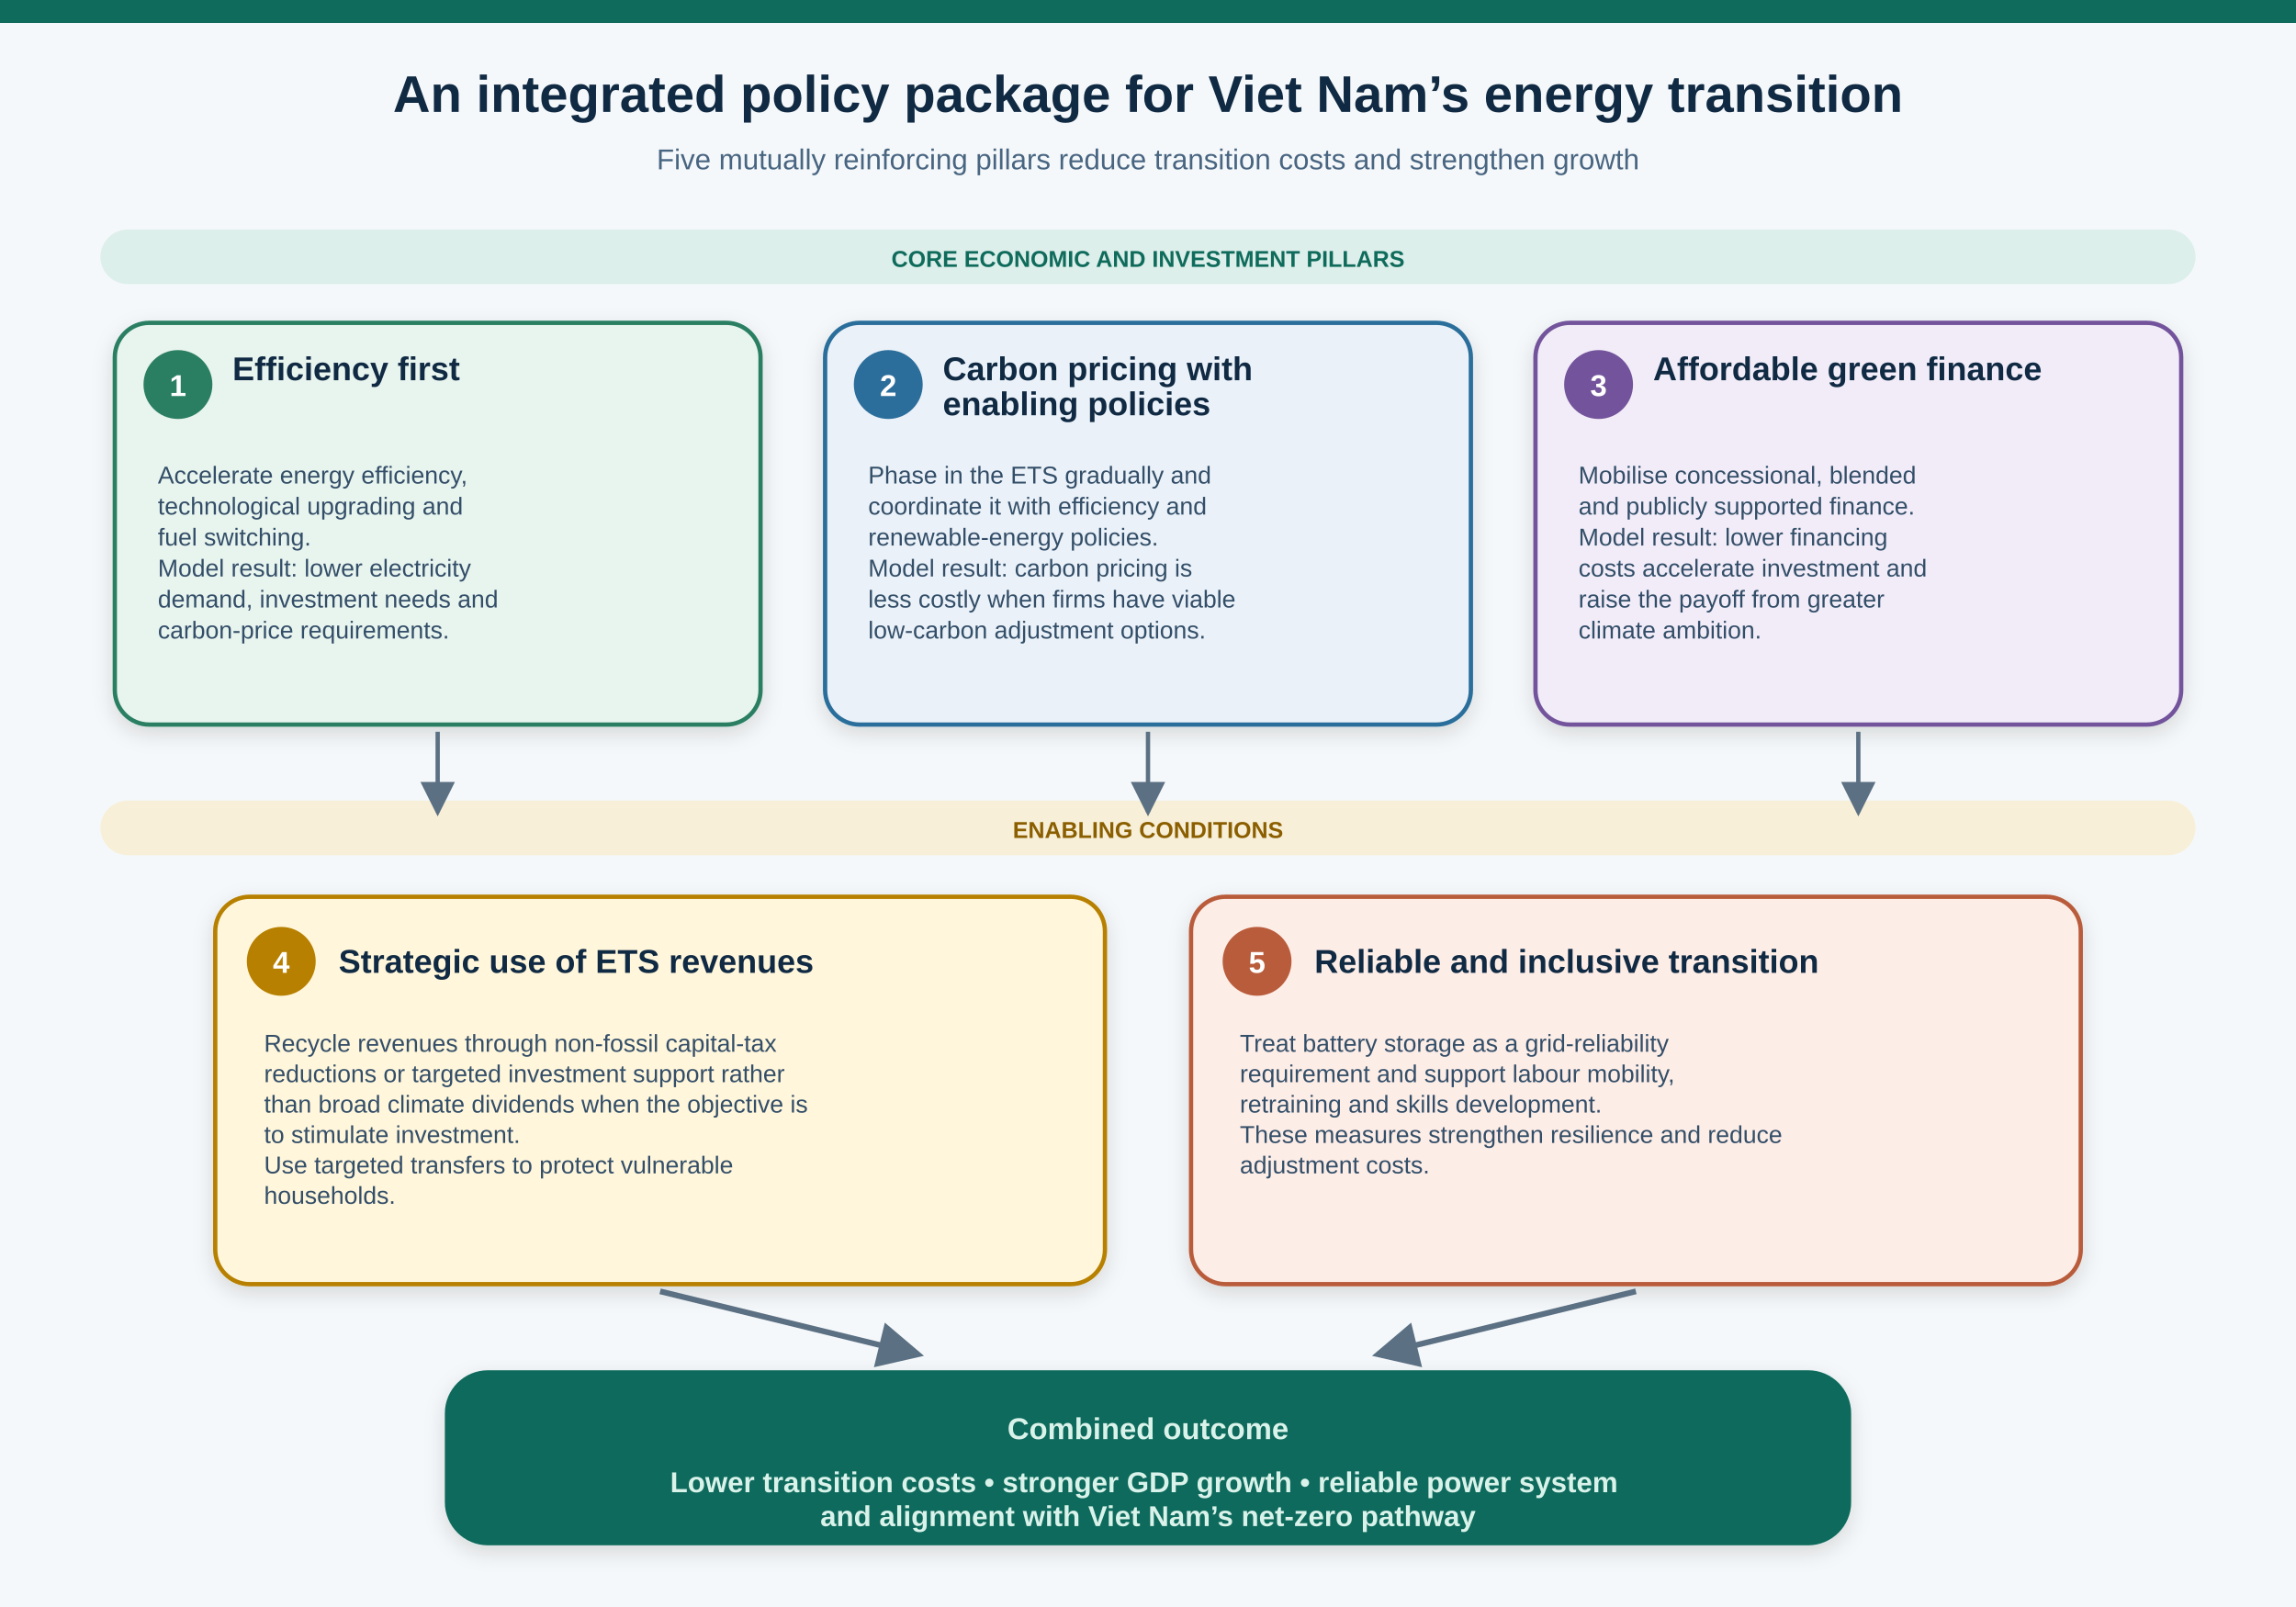
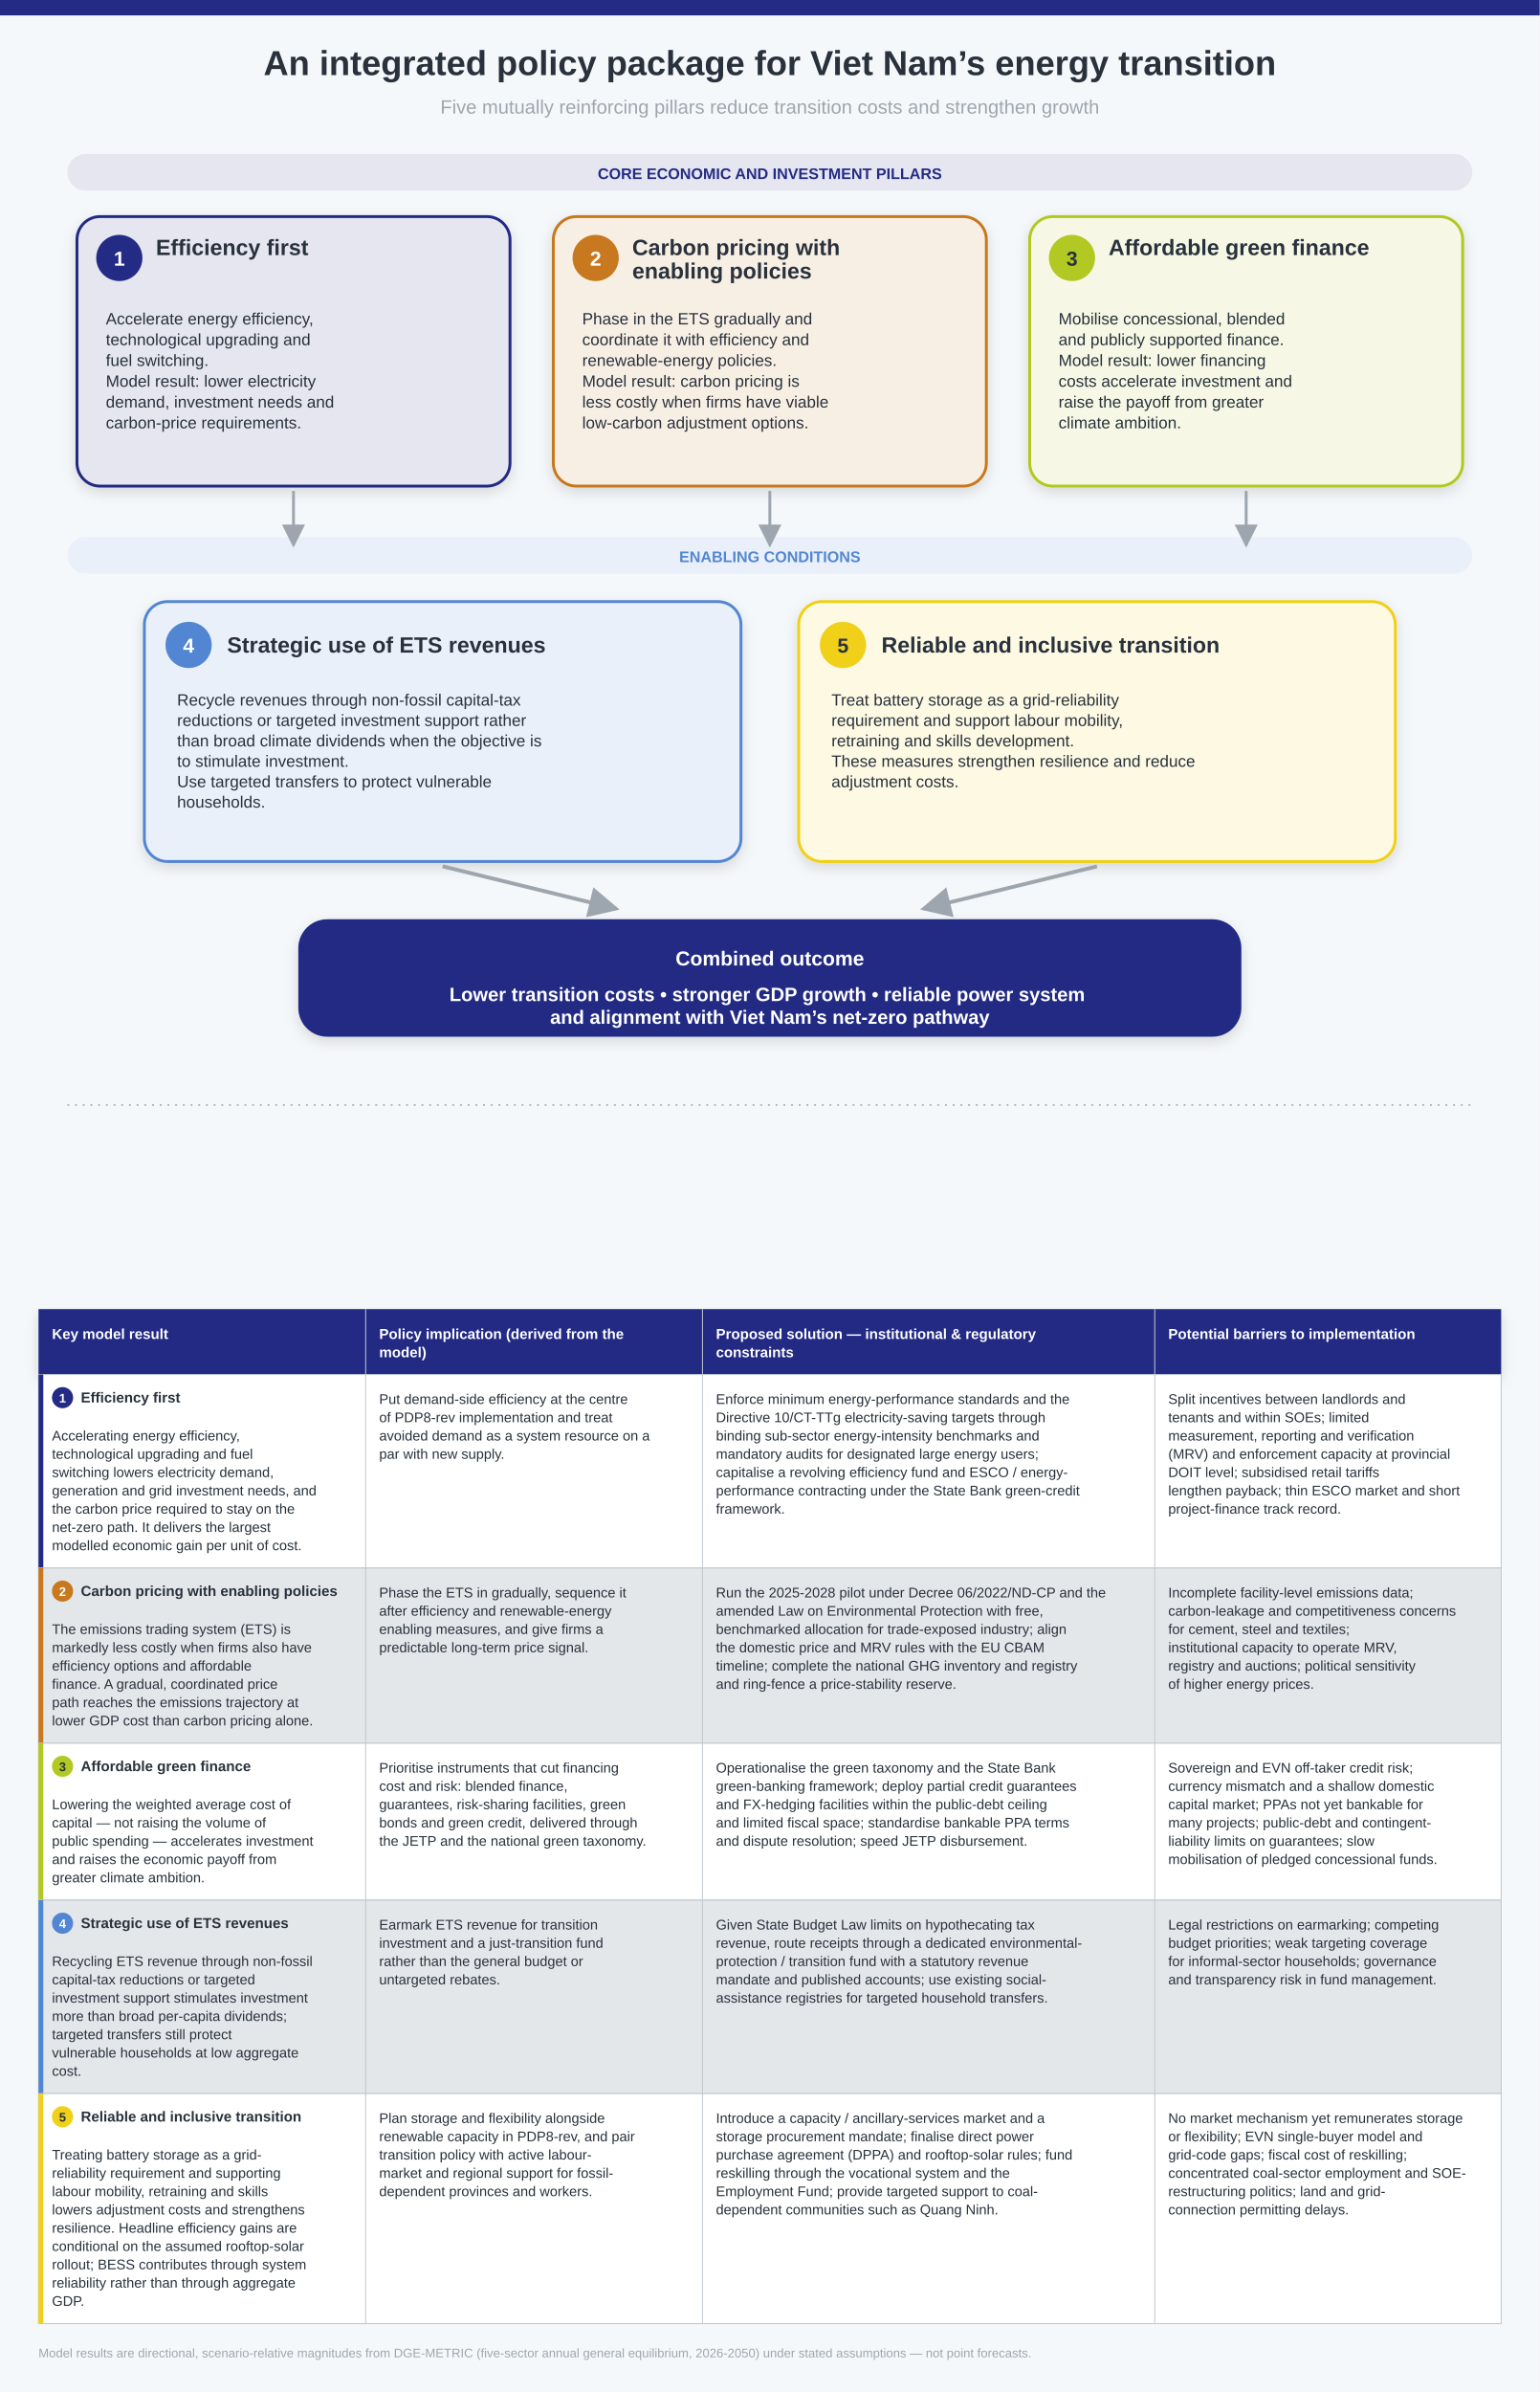
- <svg xmlns="http://www.w3.org/2000/svg" width="1600" height="1120" viewBox="0 0 1600 1120">
+ <svg xmlns="http://www.w3.org/2000/svg" width="1600" height="2485" viewBox="0 0 1600 2485">
  <defs>
    <filter id="shadow" x="-10%" y="-10%" width="120%" height="130%">
      <feDropShadow dx="0" dy="5" stdDeviation="7" flood-color="#000000" flood-opacity="0.13" />
    </filter>
    <marker id="arrow" markerWidth="8" markerHeight="8" refX="7" refY="4" orient="auto" markerUnits="strokeWidth">
-       <path d="M0,0 L8,4 L0,8 z" fill="#5B7083" />
+       <path d="M0,0 L8,4 L0,8 z" fill="#9DA6AE" />
    </marker>
  </defs>
-   <rect x="0" y="0" width="1600" height="1120" fill="#F5F8FA" />
-   <rect x="0" y="0" width="1600" height="16" fill="#0F6B5B" />
-   <text x="800" y="78" text-anchor="middle" font-family="Arial, Helvetica, sans-serif" font-size="36" font-weight="700" fill="#102A43">
+   <rect x="0" y="0" width="1600" height="2485" fill="#F5F8FA" />
+   <rect x="0" y="0" width="1600" height="16" fill="#242B84" />
+   <text x="800" y="78" text-anchor="middle" font-family="Arial, Helvetica, sans-serif" font-size="36" font-weight="700" fill="#28313C">
    <tspan x="800" dy="0">An integrated policy package for Viet Nam’s energy transition</tspan>
  </text>
-   <text x="800" y="118" text-anchor="middle" font-family="Arial, Helvetica, sans-serif" font-size="20" font-weight="400" fill="#486581">
+   <text x="800" y="118" text-anchor="middle" font-family="Arial, Helvetica, sans-serif" font-size="20" font-weight="400" fill="#9DA6AE">
    <tspan x="800" dy="0">Five mutually reinforcing pillars reduce transition costs and strengthen growth</tspan>
  </text>
-   <rect x="70" y="160" width="1460" height="38" rx="19" fill="#DCEFEA" />
-   <text x="800" y="186" text-anchor="middle" font-family="Arial, Helvetica, sans-serif" font-size="16" font-weight="700" fill="#0F6B5B">
+   <rect x="70" y="160" width="1460" height="38" rx="19" fill="#E5E6F0" />
+   <text x="800" y="186" text-anchor="middle" font-family="Arial, Helvetica, sans-serif" font-size="16" font-weight="700" fill="#242B84">
    <tspan x="800" dy="0">CORE ECONOMIC AND INVESTMENT PILLARS</tspan>
  </text>
-   <rect x="80" y="225" width="450" height="280" rx="24" fill="#E8F4EE" stroke="#2A7F62" stroke-width="3" filter="url(#shadow)" />
-   <circle cx="124" cy="268" r="24" fill="#2A7F62" />
+   <rect x="80" y="225" width="450" height="280" rx="24" fill="#E5E6F0" stroke="#242B84" stroke-width="3" filter="url(#shadow)" />
+   <circle cx="124" cy="268" r="24" fill="#242B84" />
  <text x="124" y="276" text-anchor="middle" font-family="Arial, Helvetica, sans-serif" font-size="21" font-weight="700" fill="#FFFFFF">
    <tspan x="124" dy="0">1</tspan>
  </text>
-   <text x="162" y="265" text-anchor="start" font-family="Arial, Helvetica, sans-serif" font-size="23" font-weight="700" fill="#102A43">
+   <text x="162" y="265" text-anchor="start" font-family="Arial, Helvetica, sans-serif" font-size="23" font-weight="700" fill="#28313C">
    <tspan x="162" dy="0">Efficiency first</tspan>
  </text>
-   <text x="110" y="337" text-anchor="start" font-family="Arial, Helvetica, sans-serif" font-size="17" font-weight="400" fill="#334E68">
-     <tspan x="110" dy="0">Accelerate energy efficiency,</tspan>
-     <tspan x="110" dy="21.6">technological upgrading and</tspan>
+   <text x="110" y="337" text-anchor="start" font-family="Arial, Helvetica, sans-serif" font-size="17" font-weight="400" fill="#28313C">
+     <tspan x="110" dy="0" textLength="390.0" lengthAdjust="spacing">Accelerate energy efficiency,</tspan>
+     <tspan x="110" dy="21.6" textLength="390.0" lengthAdjust="spacing">technological upgrading and</tspan>
    <tspan x="110" dy="21.6">fuel switching.</tspan>
    <tspan x="110" dy="21.6" />
-     <tspan x="110" dy="21.6">Model result: lower electricity</tspan>
-     <tspan x="110" dy="21.6">demand, investment needs and</tspan>
+     <tspan x="110" dy="21.6" textLength="390.0" lengthAdjust="spacing">Model result: lower electricity</tspan>
+     <tspan x="110" dy="21.6" textLength="390.0" lengthAdjust="spacing">demand, investment needs and</tspan>
    <tspan x="110" dy="21.6">carbon-price requirements.</tspan>
  </text>
-   <rect x="575" y="225" width="450" height="280" rx="24" fill="#EAF1F8" stroke="#2C6E9B" stroke-width="3" filter="url(#shadow)" />
-   <circle cx="619" cy="268" r="24" fill="#2C6E9B" />
+   <rect x="575" y="225" width="450" height="280" rx="24" fill="#F8EFE4" stroke="#C8781E" stroke-width="3" filter="url(#shadow)" />
+   <circle cx="619" cy="268" r="24" fill="#C8781E" />
  <text x="619" y="276" text-anchor="middle" font-family="Arial, Helvetica, sans-serif" font-size="21" font-weight="700" fill="#FFFFFF">
    <tspan x="619" dy="0">2</tspan>
  </text>
-   <text x="657" y="265" text-anchor="start" font-family="Arial, Helvetica, sans-serif" font-size="23" font-weight="700" fill="#102A43">
+   <text x="657" y="265" text-anchor="start" font-family="Arial, Helvetica, sans-serif" font-size="23" font-weight="700" fill="#28313C">
    <tspan x="657" dy="0">Carbon pricing with</tspan>
    <tspan x="657" dy="24.4">enabling policies</tspan>
  </text>
-   <text x="605" y="337" text-anchor="start" font-family="Arial, Helvetica, sans-serif" font-size="17" font-weight="400" fill="#334E68">
-     <tspan x="605" dy="0">Phase in the ETS gradually and</tspan>
-     <tspan x="605" dy="21.6">coordinate it with efficiency and</tspan>
+   <text x="605" y="337" text-anchor="start" font-family="Arial, Helvetica, sans-serif" font-size="17" font-weight="400" fill="#28313C">
+     <tspan x="605" dy="0" textLength="390.0" lengthAdjust="spacing">Phase in the ETS gradually and</tspan>
+     <tspan x="605" dy="21.6" textLength="390.0" lengthAdjust="spacing">coordinate it with efficiency and</tspan>
    <tspan x="605" dy="21.6">renewable-energy policies.</tspan>
    <tspan x="605" dy="21.6" />
-     <tspan x="605" dy="21.6">Model result: carbon pricing is</tspan>
-     <tspan x="605" dy="21.6">less costly when firms have viable</tspan>
+     <tspan x="605" dy="21.6" textLength="390.0" lengthAdjust="spacing">Model result: carbon pricing is</tspan>
+     <tspan x="605" dy="21.6" textLength="390.0" lengthAdjust="spacing">less costly when firms have viable</tspan>
    <tspan x="605" dy="21.6">low-carbon adjustment options.</tspan>
  </text>
-   <rect x="1070" y="225" width="450" height="280" rx="24" fill="#F1ECF8" stroke="#73539B" stroke-width="3" filter="url(#shadow)" />
-   <circle cx="1114" cy="268" r="24" fill="#73539B" />
-   <text x="1114" y="276" text-anchor="middle" font-family="Arial, Helvetica, sans-serif" font-size="21" font-weight="700" fill="#FFFFFF">
+   <rect x="1070" y="225" width="450" height="280" rx="24" fill="#F6F8E5" stroke="#B2C823" stroke-width="3" filter="url(#shadow)" />
+   <circle cx="1114" cy="268" r="24" fill="#B2C823" />
+   <text x="1114" y="276" text-anchor="middle" font-family="Arial, Helvetica, sans-serif" font-size="21" font-weight="700" fill="#28313C">
    <tspan x="1114" dy="0">3</tspan>
  </text>
-   <text x="1152" y="265" text-anchor="start" font-family="Arial, Helvetica, sans-serif" font-size="23" font-weight="700" fill="#102A43">
+   <text x="1152" y="265" text-anchor="start" font-family="Arial, Helvetica, sans-serif" font-size="23" font-weight="700" fill="#28313C">
    <tspan x="1152" dy="0">Affordable green finance</tspan>
  </text>
-   <text x="1100" y="337" text-anchor="start" font-family="Arial, Helvetica, sans-serif" font-size="17" font-weight="400" fill="#334E68">
-     <tspan x="1100" dy="0">Mobilise concessional, blended</tspan>
+   <text x="1100" y="337" text-anchor="start" font-family="Arial, Helvetica, sans-serif" font-size="17" font-weight="400" fill="#28313C">
+     <tspan x="1100" dy="0" textLength="390.0" lengthAdjust="spacing">Mobilise concessional, blended</tspan>
    <tspan x="1100" dy="21.6">and publicly supported finance.</tspan>
    <tspan x="1100" dy="21.6" />
-     <tspan x="1100" dy="21.6">Model result: lower financing</tspan>
-     <tspan x="1100" dy="21.6">costs accelerate investment and</tspan>
-     <tspan x="1100" dy="21.6">raise the payoff from greater</tspan>
+     <tspan x="1100" dy="21.6" textLength="390.0" lengthAdjust="spacing">Model result: lower financing</tspan>
+     <tspan x="1100" dy="21.6" textLength="390.0" lengthAdjust="spacing">costs accelerate investment and</tspan>
+     <tspan x="1100" dy="21.6" textLength="390.0" lengthAdjust="spacing">raise the payoff from greater</tspan>
    <tspan x="1100" dy="21.6">climate ambition.</tspan>
  </text>
-   <rect x="70" y="558" width="1460" height="38" rx="19" fill="#F7EFD7" />
-   <text x="800" y="584" text-anchor="middle" font-family="Arial, Helvetica, sans-serif" font-size="16" font-weight="700" fill="#8B5E00">
+   <rect x="70" y="558" width="1460" height="38" rx="19" fill="#EAF0FA" />
+   <text x="800" y="584" text-anchor="middle" font-family="Arial, Helvetica, sans-serif" font-size="16" font-weight="700" fill="#5286D2">
    <tspan x="800" dy="0">ENABLING CONDITIONS</tspan>
  </text>
-   <line x1="305" y1="510" x2="305" y2="566" stroke="#5B7083" stroke-width="3" marker-end="url(#arrow)" />
-   <line x1="800" y1="510" x2="800" y2="566" stroke="#5B7083" stroke-width="3" marker-end="url(#arrow)" />
-   <line x1="1295" y1="510" x2="1295" y2="566" stroke="#5B7083" stroke-width="3" marker-end="url(#arrow)" />
-   <rect x="150" y="625" width="620" height="270" rx="24" fill="#FFF6DB" stroke="#B78000" stroke-width="3" filter="url(#shadow)" />
-   <circle cx="196" cy="670" r="24" fill="#B78000" />
+   <line x1="305" y1="510" x2="305" y2="566" stroke="#9DA6AE" stroke-width="3" marker-end="url(#arrow)" />
+   <line x1="800" y1="510" x2="800" y2="566" stroke="#9DA6AE" stroke-width="3" marker-end="url(#arrow)" />
+   <line x1="1295" y1="510" x2="1295" y2="566" stroke="#9DA6AE" stroke-width="3" marker-end="url(#arrow)" />
+   <rect x="150" y="625" width="620" height="270" rx="24" fill="#EAF0FA" stroke="#5286D2" stroke-width="3" filter="url(#shadow)" />
+   <circle cx="196" cy="670" r="24" fill="#5286D2" />
  <text x="196" y="678" text-anchor="middle" font-family="Arial, Helvetica, sans-serif" font-size="21" font-weight="700" fill="#FFFFFF">
    <tspan x="196" dy="0">4</tspan>
  </text>
-   <text x="236" y="678" text-anchor="start" font-family="Arial, Helvetica, sans-serif" font-size="23" font-weight="700" fill="#102A43">
+   <text x="236" y="678" text-anchor="start" font-family="Arial, Helvetica, sans-serif" font-size="23" font-weight="700" fill="#28313C">
    <tspan x="236" dy="0">Strategic use of ETS revenues</tspan>
  </text>
-   <text x="184" y="733" text-anchor="start" font-family="Arial, Helvetica, sans-serif" font-size="17" font-weight="400" fill="#334E68">
-     <tspan x="184" dy="0">Recycle revenues through non-fossil capital-tax</tspan>
-     <tspan x="184" dy="21.2">reductions or targeted investment support rather</tspan>
-     <tspan x="184" dy="21.2">than broad climate dividends when the objective is</tspan>
+   <text x="184" y="733" text-anchor="start" font-family="Arial, Helvetica, sans-serif" font-size="17" font-weight="400" fill="#28313C">
+     <tspan x="184" dy="0" textLength="552.0" lengthAdjust="spacing">Recycle revenues through non-fossil capital-tax</tspan>
+     <tspan x="184" dy="21.2" textLength="552.0" lengthAdjust="spacing">reductions or targeted investment support rather</tspan>
+     <tspan x="184" dy="21.2" textLength="552.0" lengthAdjust="spacing">than broad climate dividends when the objective is</tspan>
    <tspan x="184" dy="21.2">to stimulate investment.</tspan>
    <tspan x="184" dy="21.2" />
-     <tspan x="184" dy="21.2">Use targeted transfers to protect vulnerable</tspan>
+     <tspan x="184" dy="21.2" textLength="552.0" lengthAdjust="spacing">Use targeted transfers to protect vulnerable</tspan>
    <tspan x="184" dy="21.2">households.</tspan>
  </text>
-   <rect x="830" y="625" width="620" height="270" rx="24" fill="#FDEDE7" stroke="#B95C3B" stroke-width="3" filter="url(#shadow)" />
-   <circle cx="876" cy="670" r="24" fill="#B95C3B" />
-   <text x="876" y="678" text-anchor="middle" font-family="Arial, Helvetica, sans-serif" font-size="21" font-weight="700" fill="#FFFFFF">
+   <rect x="830" y="625" width="620" height="270" rx="24" fill="#FDF9E3" stroke="#F0D019" stroke-width="3" filter="url(#shadow)" />
+   <circle cx="876" cy="670" r="24" fill="#F0D019" />
+   <text x="876" y="678" text-anchor="middle" font-family="Arial, Helvetica, sans-serif" font-size="21" font-weight="700" fill="#28313C">
    <tspan x="876" dy="0">5</tspan>
  </text>
-   <text x="916" y="678" text-anchor="start" font-family="Arial, Helvetica, sans-serif" font-size="23" font-weight="700" fill="#102A43">
+   <text x="916" y="678" text-anchor="start" font-family="Arial, Helvetica, sans-serif" font-size="23" font-weight="700" fill="#28313C">
    <tspan x="916" dy="0">Reliable and inclusive transition</tspan>
  </text>
-   <text x="864" y="733" text-anchor="start" font-family="Arial, Helvetica, sans-serif" font-size="17" font-weight="400" fill="#334E68">
-     <tspan x="864" dy="0">Treat battery storage as a grid-reliability</tspan>
-     <tspan x="864" dy="21.2">requirement and support labour mobility,</tspan>
+   <text x="864" y="733" text-anchor="start" font-family="Arial, Helvetica, sans-serif" font-size="17" font-weight="400" fill="#28313C">
+     <tspan x="864" dy="0" textLength="552.0" lengthAdjust="spacing">Treat battery storage as a grid-reliability</tspan>
+     <tspan x="864" dy="21.2" textLength="552.0" lengthAdjust="spacing">requirement and support labour mobility,</tspan>
    <tspan x="864" dy="21.2">retraining and skills development.</tspan>
    <tspan x="864" dy="21.2" />
-     <tspan x="864" dy="21.2">These measures strengthen resilience and reduce</tspan>
+     <tspan x="864" dy="21.2" textLength="552.0" lengthAdjust="spacing">These measures strengthen resilience and reduce</tspan>
    <tspan x="864" dy="21.2">adjustment costs.</tspan>
  </text>
-   <rect x="310" y="955" width="980" height="122" rx="30" fill="#0F6B5B" filter="url(#shadow)" />
-   <text x="800" y="1003" text-anchor="middle" font-family="Arial, Helvetica, sans-serif" font-size="21" font-weight="700" fill="#D9F2EA">
+   <rect x="310" y="955" width="980" height="122" rx="30" fill="#242B84" filter="url(#shadow)" />
+   <text x="800" y="1003" text-anchor="middle" font-family="Arial, Helvetica, sans-serif" font-size="21" font-weight="700" fill="#FFFFFF">
    <tspan x="800" dy="0">Combined outcome</tspan>
  </text>
-   <text x="800" y="1040" text-anchor="middle" font-family="Arial, Helvetica, sans-serif" font-size="20" font-weight="700" fill="#D9F2EA">
+   <text x="800" y="1040" text-anchor="middle" font-family="Arial, Helvetica, sans-serif" font-size="20" font-weight="700" fill="#FFFFFF">
    <tspan x="800" dy="0">Lower transition costs • stronger GDP growth • reliable power system</tspan>
    <tspan x="800" dy="23.6">and alignment with Viet Nam’s net-zero pathway</tspan>
  </text>
-   <line x1="460" y1="900" x2="640" y2="944" stroke="#5B7083" stroke-width="4" marker-end="url(#arrow)" />
-   <line x1="1140" y1="900" x2="960" y2="944" stroke="#5B7083" stroke-width="4" marker-end="url(#arrow)" />
+   <line x1="460" y1="900" x2="640" y2="944" stroke="#9DA6AE" stroke-width="4" marker-end="url(#arrow)" />
+   <line x1="1140" y1="900" x2="960" y2="944" stroke="#9DA6AE" stroke-width="4" marker-end="url(#arrow)" />
+   <line x1="70" y1="1148" x2="1530" y2="1148" stroke="#9DA6AE" stroke-width="1.5" stroke-dasharray="2,6" />
+   <text x="40" y="1252" font-family="Arial, Helvetica, sans-serif" font-size="32" font-weight="700" fill="#28313C" />
+   <text x="40" y="1272" font-family="Arial, Helvetica, sans-serif" font-size="17" font-weight="400" fill="#9DA6AE">
+     <tspan x="40" dy="17.0" />
+   </text>
+   <rect x="40" y="1360" width="1520" height="68.0" fill="#242B84" filter="url(#shadow)" />
+   <text x="54" y="1376" font-family="Arial, Helvetica, sans-serif" font-size="15.0" font-weight="700" fill="#FFFFFF">
+     <tspan x="54" dy="15.0">Key model result</tspan>
+   </text>
+   <text x="394" y="1376" font-family="Arial, Helvetica, sans-serif" font-size="15.0" font-weight="700" fill="#FFFFFF">
+     <tspan x="394" dy="15.0">Policy implication (derived from the</tspan>
+     <tspan x="394" dy="19.0">model)</tspan>
+   </text>
+   <text x="744" y="1376" font-family="Arial, Helvetica, sans-serif" font-size="15.0" font-weight="700" fill="#FFFFFF">
+     <tspan x="744" dy="15.0">Proposed solution — institutional &amp; regulatory</tspan>
+     <tspan x="744" dy="19.0">constraints</tspan>
+   </text>
+   <text x="1214" y="1376" font-family="Arial, Helvetica, sans-serif" font-size="15.0" font-weight="700" fill="#FFFFFF">
+     <tspan x="1214" dy="15.0">Potential barriers to implementation</tspan>
+   </text>
+   <rect x="40" y="1428.0" width="1520" height="201.0" fill="#FFFFFF" stroke="#C0C7CD" stroke-width="1" />
+   <rect x="40" y="1428.0" width="5" height="201.0" fill="#242B84" />
+   <circle cx="65" cy="1452.0" r="11" fill="#242B84" />
+   <text x="65" y="1457.0" text-anchor="middle" font-family="Arial, Helvetica, sans-serif" font-size="13" font-weight="700" fill="#FFFFFF">1</text>
+   <text x="84" y="1457.0" font-family="Arial, Helvetica, sans-serif" font-size="15" font-weight="700" fill="#28313C">Efficiency first</text>
+   <text x="54" y="1482.0" font-family="Arial, Helvetica, sans-serif" font-size="14.5" font-weight="400" fill="#28313C">
+     <tspan x="54" dy="14.5" textLength="312.0" lengthAdjust="spacing">Accelerating energy efficiency,</tspan>
+     <tspan x="54" dy="19.0" textLength="312.0" lengthAdjust="spacing">technological upgrading and fuel</tspan>
+     <tspan x="54" dy="19.0" textLength="312.0" lengthAdjust="spacing">switching lowers electricity demand,</tspan>
+     <tspan x="54" dy="19.0" textLength="312.0" lengthAdjust="spacing">generation and grid investment needs, and</tspan>
+     <tspan x="54" dy="19.0" textLength="312.0" lengthAdjust="spacing">the carbon price required to stay on the</tspan>
+     <tspan x="54" dy="19.0" textLength="312.0" lengthAdjust="spacing">net-zero path. It delivers the largest</tspan>
+     <tspan x="54" dy="19.0">modelled economic gain per unit of cost.</tspan>
+   </text>
+   <text x="394" y="1444.0" font-family="Arial, Helvetica, sans-serif" font-size="14.5" font-weight="400" fill="#28313C">
+     <tspan x="394" dy="14.5" textLength="322.0" lengthAdjust="spacing">Put demand-side efficiency at the centre</tspan>
+     <tspan x="394" dy="19.0" textLength="322.0" lengthAdjust="spacing">of PDP8-rev implementation and treat</tspan>
+     <tspan x="394" dy="19.0" textLength="322.0" lengthAdjust="spacing">avoided demand as a system resource on a</tspan>
+     <tspan x="394" dy="19.0">par with new supply.</tspan>
+   </text>
+   <text x="744" y="1444.0" font-family="Arial, Helvetica, sans-serif" font-size="14.5" font-weight="400" fill="#28313C">
+     <tspan x="744" dy="14.5" textLength="442.0" lengthAdjust="spacing">Enforce minimum energy-performance standards and the</tspan>
+     <tspan x="744" dy="19.0" textLength="442.0" lengthAdjust="spacing">Directive 10/CT-TTg electricity-saving targets through</tspan>
+     <tspan x="744" dy="19.0" textLength="442.0" lengthAdjust="spacing">binding sub-sector energy-intensity benchmarks and</tspan>
+     <tspan x="744" dy="19.0" textLength="442.0" lengthAdjust="spacing">mandatory audits for designated large energy users;</tspan>
+     <tspan x="744" dy="19.0" textLength="442.0" lengthAdjust="spacing">capitalise a revolving efficiency fund and ESCO / energy-</tspan>
+     <tspan x="744" dy="19.0" textLength="442.0" lengthAdjust="spacing">performance contracting under the State Bank green-credit</tspan>
+     <tspan x="744" dy="19.0">framework.</tspan>
+   </text>
+   <text x="1214" y="1444.0" font-family="Arial, Helvetica, sans-serif" font-size="14.5" font-weight="400" fill="#28313C">
+     <tspan x="1214" dy="14.5" textLength="332.0" lengthAdjust="spacing">Split incentives between landlords and</tspan>
+     <tspan x="1214" dy="19.0" textLength="332.0" lengthAdjust="spacing">tenants and within SOEs; limited</tspan>
+     <tspan x="1214" dy="19.0" textLength="332.0" lengthAdjust="spacing">measurement, reporting and verification</tspan>
+     <tspan x="1214" dy="19.0" textLength="332.0" lengthAdjust="spacing">(MRV) and enforcement capacity at provincial</tspan>
+     <tspan x="1214" dy="19.0" textLength="332.0" lengthAdjust="spacing">DOIT level; subsidised retail tariffs</tspan>
+     <tspan x="1214" dy="19.0" textLength="332.0" lengthAdjust="spacing">lengthen payback; thin ESCO market and short</tspan>
+     <tspan x="1214" dy="19.0">project-finance track record.</tspan>
+   </text>
+   <rect x="40" y="1629.0" width="1520" height="182.0" fill="#E4E7EA" stroke="#C0C7CD" stroke-width="1" />
+   <rect x="40" y="1629.0" width="5" height="182.0" fill="#C8781E" />
+   <circle cx="65" cy="1653.0" r="11" fill="#C8781E" />
+   <text x="65" y="1658.0" text-anchor="middle" font-family="Arial, Helvetica, sans-serif" font-size="13" font-weight="700" fill="#FFFFFF">2</text>
+   <text x="84" y="1658.0" font-family="Arial, Helvetica, sans-serif" font-size="15" font-weight="700" fill="#28313C">Carbon pricing with enabling policies</text>
+   <text x="54" y="1683.0" font-family="Arial, Helvetica, sans-serif" font-size="14.5" font-weight="400" fill="#28313C">
+     <tspan x="54" dy="14.5" textLength="312.0" lengthAdjust="spacing">The emissions trading system (ETS) is</tspan>
+     <tspan x="54" dy="19.0" textLength="312.0" lengthAdjust="spacing">markedly less costly when firms also have</tspan>
+     <tspan x="54" dy="19.0" textLength="312.0" lengthAdjust="spacing">efficiency options and affordable</tspan>
+     <tspan x="54" dy="19.0" textLength="312.0" lengthAdjust="spacing">finance. A gradual, coordinated price</tspan>
+     <tspan x="54" dy="19.0" textLength="312.0" lengthAdjust="spacing">path reaches the emissions trajectory at</tspan>
+     <tspan x="54" dy="19.0">lower GDP cost than carbon pricing alone.</tspan>
+   </text>
+   <text x="394" y="1645.0" font-family="Arial, Helvetica, sans-serif" font-size="14.5" font-weight="400" fill="#28313C">
+     <tspan x="394" dy="14.5" textLength="322.0" lengthAdjust="spacing">Phase the ETS in gradually, sequence it</tspan>
+     <tspan x="394" dy="19.0" textLength="322.0" lengthAdjust="spacing">after efficiency and renewable-energy</tspan>
+     <tspan x="394" dy="19.0" textLength="322.0" lengthAdjust="spacing">enabling measures, and give firms a</tspan>
+     <tspan x="394" dy="19.0">predictable long-term price signal.</tspan>
+   </text>
+   <text x="744" y="1645.0" font-family="Arial, Helvetica, sans-serif" font-size="14.5" font-weight="400" fill="#28313C">
+     <tspan x="744" dy="14.5" textLength="442.0" lengthAdjust="spacing">Run the 2025-2028 pilot under Decree 06/2022/ND-CP and the</tspan>
+     <tspan x="744" dy="19.0" textLength="442.0" lengthAdjust="spacing">amended Law on Environmental Protection with free,</tspan>
+     <tspan x="744" dy="19.0" textLength="442.0" lengthAdjust="spacing">benchmarked allocation for trade-exposed industry; align</tspan>
+     <tspan x="744" dy="19.0" textLength="442.0" lengthAdjust="spacing">the domestic price and MRV rules with the EU CBAM</tspan>
+     <tspan x="744" dy="19.0" textLength="442.0" lengthAdjust="spacing">timeline; complete the national GHG inventory and registry</tspan>
+     <tspan x="744" dy="19.0">and ring-fence a price-stability reserve.</tspan>
+   </text>
+   <text x="1214" y="1645.0" font-family="Arial, Helvetica, sans-serif" font-size="14.5" font-weight="400" fill="#28313C">
+     <tspan x="1214" dy="14.5" textLength="332.0" lengthAdjust="spacing">Incomplete facility-level emissions data;</tspan>
+     <tspan x="1214" dy="19.0" textLength="332.0" lengthAdjust="spacing">carbon-leakage and competitiveness concerns</tspan>
+     <tspan x="1214" dy="19.0" textLength="332.0" lengthAdjust="spacing">for cement, steel and textiles;</tspan>
+     <tspan x="1214" dy="19.0" textLength="332.0" lengthAdjust="spacing">institutional capacity to operate MRV,</tspan>
+     <tspan x="1214" dy="19.0" textLength="332.0" lengthAdjust="spacing">registry and auctions; political sensitivity</tspan>
+     <tspan x="1214" dy="19.0">of higher energy prices.</tspan>
+   </text>
+   <rect x="40" y="1811.0" width="1520" height="163.0" fill="#FFFFFF" stroke="#C0C7CD" stroke-width="1" />
+   <rect x="40" y="1811.0" width="5" height="163.0" fill="#B2C823" />
+   <circle cx="65" cy="1835.0" r="11" fill="#B2C823" />
+   <text x="65" y="1840.0" text-anchor="middle" font-family="Arial, Helvetica, sans-serif" font-size="13" font-weight="700" fill="#28313C">3</text>
+   <text x="84" y="1840.0" font-family="Arial, Helvetica, sans-serif" font-size="15" font-weight="700" fill="#28313C">Affordable green finance</text>
+   <text x="54" y="1865.0" font-family="Arial, Helvetica, sans-serif" font-size="14.5" font-weight="400" fill="#28313C">
+     <tspan x="54" dy="14.5" textLength="312.0" lengthAdjust="spacing">Lowering the weighted average cost of</tspan>
+     <tspan x="54" dy="19.0" textLength="312.0" lengthAdjust="spacing">capital — not raising the volume of</tspan>
+     <tspan x="54" dy="19.0" textLength="312.0" lengthAdjust="spacing">public spending — accelerates investment</tspan>
+     <tspan x="54" dy="19.0" textLength="312.0" lengthAdjust="spacing">and raises the economic payoff from</tspan>
+     <tspan x="54" dy="19.0">greater climate ambition.</tspan>
+   </text>
+   <text x="394" y="1827.0" font-family="Arial, Helvetica, sans-serif" font-size="14.5" font-weight="400" fill="#28313C">
+     <tspan x="394" dy="14.5" textLength="322.0" lengthAdjust="spacing">Prioritise instruments that cut financing</tspan>
+     <tspan x="394" dy="19.0" textLength="322.0" lengthAdjust="spacing">cost and risk: blended finance,</tspan>
+     <tspan x="394" dy="19.0" textLength="322.0" lengthAdjust="spacing">guarantees, risk-sharing facilities, green</tspan>
+     <tspan x="394" dy="19.0" textLength="322.0" lengthAdjust="spacing">bonds and green credit, delivered through</tspan>
+     <tspan x="394" dy="19.0">the JETP and the national green taxonomy.</tspan>
+   </text>
+   <text x="744" y="1827.0" font-family="Arial, Helvetica, sans-serif" font-size="14.5" font-weight="400" fill="#28313C">
+     <tspan x="744" dy="14.5" textLength="442.0" lengthAdjust="spacing">Operationalise the green taxonomy and the State Bank</tspan>
+     <tspan x="744" dy="19.0" textLength="442.0" lengthAdjust="spacing">green-banking framework; deploy partial credit guarantees</tspan>
+     <tspan x="744" dy="19.0" textLength="442.0" lengthAdjust="spacing">and FX-hedging facilities within the public-debt ceiling</tspan>
+     <tspan x="744" dy="19.0" textLength="442.0" lengthAdjust="spacing">and limited fiscal space; standardise bankable PPA terms</tspan>
+     <tspan x="744" dy="19.0">and dispute resolution; speed JETP disbursement.</tspan>
+   </text>
+   <text x="1214" y="1827.0" font-family="Arial, Helvetica, sans-serif" font-size="14.5" font-weight="400" fill="#28313C">
+     <tspan x="1214" dy="14.5" textLength="332.0" lengthAdjust="spacing">Sovereign and EVN off-taker credit risk;</tspan>
+     <tspan x="1214" dy="19.0" textLength="332.0" lengthAdjust="spacing">currency mismatch and a shallow domestic</tspan>
+     <tspan x="1214" dy="19.0" textLength="332.0" lengthAdjust="spacing">capital market; PPAs not yet bankable for</tspan>
+     <tspan x="1214" dy="19.0" textLength="332.0" lengthAdjust="spacing">many projects; public-debt and contingent-</tspan>
+     <tspan x="1214" dy="19.0" textLength="332.0" lengthAdjust="spacing">liability limits on guarantees; slow</tspan>
+     <tspan x="1214" dy="19.0">mobilisation of pledged concessional funds.</tspan>
+   </text>
+   <rect x="40" y="1974.0" width="1520" height="201.0" fill="#E4E7EA" stroke="#C0C7CD" stroke-width="1" />
+   <rect x="40" y="1974.0" width="5" height="201.0" fill="#5286D2" />
+   <circle cx="65" cy="1998.0" r="11" fill="#5286D2" />
+   <text x="65" y="2003.0" text-anchor="middle" font-family="Arial, Helvetica, sans-serif" font-size="13" font-weight="700" fill="#FFFFFF">4</text>
+   <text x="84" y="2003.0" font-family="Arial, Helvetica, sans-serif" font-size="15" font-weight="700" fill="#28313C">Strategic use of ETS revenues</text>
+   <text x="54" y="2028.0" font-family="Arial, Helvetica, sans-serif" font-size="14.5" font-weight="400" fill="#28313C">
+     <tspan x="54" dy="14.5" textLength="312.0" lengthAdjust="spacing">Recycling ETS revenue through non-fossil</tspan>
+     <tspan x="54" dy="19.0" textLength="312.0" lengthAdjust="spacing">capital-tax reductions or targeted</tspan>
+     <tspan x="54" dy="19.0" textLength="312.0" lengthAdjust="spacing">investment support stimulates investment</tspan>
+     <tspan x="54" dy="19.0" textLength="312.0" lengthAdjust="spacing">more than broad per-capita dividends;</tspan>
+     <tspan x="54" dy="19.0" textLength="312.0" lengthAdjust="spacing">targeted transfers still protect</tspan>
+     <tspan x="54" dy="19.0" textLength="312.0" lengthAdjust="spacing">vulnerable households at low aggregate</tspan>
+     <tspan x="54" dy="19.0">cost.</tspan>
+   </text>
+   <text x="394" y="1990.0" font-family="Arial, Helvetica, sans-serif" font-size="14.5" font-weight="400" fill="#28313C">
+     <tspan x="394" dy="14.5" textLength="322.0" lengthAdjust="spacing">Earmark ETS revenue for transition</tspan>
+     <tspan x="394" dy="19.0" textLength="322.0" lengthAdjust="spacing">investment and a just-transition fund</tspan>
+     <tspan x="394" dy="19.0" textLength="322.0" lengthAdjust="spacing">rather than the general budget or</tspan>
+     <tspan x="394" dy="19.0">untargeted rebates.</tspan>
+   </text>
+   <text x="744" y="1990.0" font-family="Arial, Helvetica, sans-serif" font-size="14.5" font-weight="400" fill="#28313C">
+     <tspan x="744" dy="14.5" textLength="442.0" lengthAdjust="spacing">Given State Budget Law limits on hypothecating tax</tspan>
+     <tspan x="744" dy="19.0" textLength="442.0" lengthAdjust="spacing">revenue, route receipts through a dedicated environmental-</tspan>
+     <tspan x="744" dy="19.0" textLength="442.0" lengthAdjust="spacing">protection / transition fund with a statutory revenue</tspan>
+     <tspan x="744" dy="19.0" textLength="442.0" lengthAdjust="spacing">mandate and published accounts; use existing social-</tspan>
+     <tspan x="744" dy="19.0">assistance registries for targeted household transfers.</tspan>
+   </text>
+   <text x="1214" y="1990.0" font-family="Arial, Helvetica, sans-serif" font-size="14.5" font-weight="400" fill="#28313C">
+     <tspan x="1214" dy="14.5" textLength="332.0" lengthAdjust="spacing">Legal restrictions on earmarking; competing</tspan>
+     <tspan x="1214" dy="19.0" textLength="332.0" lengthAdjust="spacing">budget priorities; weak targeting coverage</tspan>
+     <tspan x="1214" dy="19.0" textLength="332.0" lengthAdjust="spacing">for informal-sector households; governance</tspan>
+     <tspan x="1214" dy="19.0">and transparency risk in fund management.</tspan>
+   </text>
+   <rect x="40" y="2175.0" width="1520" height="239.0" fill="#FFFFFF" stroke="#C0C7CD" stroke-width="1" />
+   <rect x="40" y="2175.0" width="5" height="239.0" fill="#F0D019" />
+   <circle cx="65" cy="2199.0" r="11" fill="#F0D019" />
+   <text x="65" y="2204.0" text-anchor="middle" font-family="Arial, Helvetica, sans-serif" font-size="13" font-weight="700" fill="#28313C">5</text>
+   <text x="84" y="2204.0" font-family="Arial, Helvetica, sans-serif" font-size="15" font-weight="700" fill="#28313C">Reliable and inclusive transition</text>
+   <text x="54" y="2229.0" font-family="Arial, Helvetica, sans-serif" font-size="14.5" font-weight="400" fill="#28313C">
+     <tspan x="54" dy="14.5" textLength="312.0" lengthAdjust="spacing">Treating battery storage as a grid-</tspan>
+     <tspan x="54" dy="19.0" textLength="312.0" lengthAdjust="spacing">reliability requirement and supporting</tspan>
+     <tspan x="54" dy="19.0" textLength="312.0" lengthAdjust="spacing">labour mobility, retraining and skills</tspan>
+     <tspan x="54" dy="19.0" textLength="312.0" lengthAdjust="spacing">lowers adjustment costs and strengthens</tspan>
+     <tspan x="54" dy="19.0" textLength="312.0" lengthAdjust="spacing">resilience. Headline efficiency gains are</tspan>
+     <tspan x="54" dy="19.0" textLength="312.0" lengthAdjust="spacing">conditional on the assumed rooftop-solar</tspan>
+     <tspan x="54" dy="19.0" textLength="312.0" lengthAdjust="spacing">rollout; BESS contributes through system</tspan>
+     <tspan x="54" dy="19.0" textLength="312.0" lengthAdjust="spacing">reliability rather than through aggregate</tspan>
+     <tspan x="54" dy="19.0">GDP.</tspan>
+   </text>
+   <text x="394" y="2191.0" font-family="Arial, Helvetica, sans-serif" font-size="14.5" font-weight="400" fill="#28313C">
+     <tspan x="394" dy="14.5" textLength="322.0" lengthAdjust="spacing">Plan storage and flexibility alongside</tspan>
+     <tspan x="394" dy="19.0" textLength="322.0" lengthAdjust="spacing">renewable capacity in PDP8-rev, and pair</tspan>
+     <tspan x="394" dy="19.0" textLength="322.0" lengthAdjust="spacing">transition policy with active labour-</tspan>
+     <tspan x="394" dy="19.0" textLength="322.0" lengthAdjust="spacing">market and regional support for fossil-</tspan>
+     <tspan x="394" dy="19.0">dependent provinces and workers.</tspan>
+   </text>
+   <text x="744" y="2191.0" font-family="Arial, Helvetica, sans-serif" font-size="14.5" font-weight="400" fill="#28313C">
+     <tspan x="744" dy="14.5" textLength="442.0" lengthAdjust="spacing">Introduce a capacity / ancillary-services market and a</tspan>
+     <tspan x="744" dy="19.0" textLength="442.0" lengthAdjust="spacing">storage procurement mandate; finalise direct power</tspan>
+     <tspan x="744" dy="19.0" textLength="442.0" lengthAdjust="spacing">purchase agreement (DPPA) and rooftop-solar rules; fund</tspan>
+     <tspan x="744" dy="19.0" textLength="442.0" lengthAdjust="spacing">reskilling through the vocational system and the</tspan>
+     <tspan x="744" dy="19.0" textLength="442.0" lengthAdjust="spacing">Employment Fund; provide targeted support to coal-</tspan>
+     <tspan x="744" dy="19.0">dependent communities such as Quang Ninh.</tspan>
+   </text>
+   <text x="1214" y="2191.0" font-family="Arial, Helvetica, sans-serif" font-size="14.5" font-weight="400" fill="#28313C">
+     <tspan x="1214" dy="14.5" textLength="332.0" lengthAdjust="spacing">No market mechanism yet remunerates storage</tspan>
+     <tspan x="1214" dy="19.0" textLength="332.0" lengthAdjust="spacing">or flexibility; EVN single-buyer model and</tspan>
+     <tspan x="1214" dy="19.0" textLength="332.0" lengthAdjust="spacing">grid-code gaps; fiscal cost of reskilling;</tspan>
+     <tspan x="1214" dy="19.0" textLength="332.0" lengthAdjust="spacing">concentrated coal-sector employment and SOE-</tspan>
+     <tspan x="1214" dy="19.0" textLength="332.0" lengthAdjust="spacing">restructuring politics; land and grid-</tspan>
+     <tspan x="1214" dy="19.0">connection permitting delays.</tspan>
+   </text>
+   <line x1="380" y1="1360" x2="380" y2="2414.0" stroke="#C0C7CD" stroke-width="1" />
+   <line x1="730" y1="1360" x2="730" y2="2414.0" stroke="#C0C7CD" stroke-width="1" />
+   <line x1="1200" y1="1360" x2="1200" y2="2414.0" stroke="#C0C7CD" stroke-width="1" />
+   <text x="40" y="2436.0" font-family="Arial, Helvetica, sans-serif" font-size="13" font-weight="400" fill="#9DA6AE">
+     <tspan x="40" dy="13.0">Model results are directional, scenario-relative magnitudes from DGE-METRIC (five-sector annual general equilibrium, 2026-2050) under stated assumptions — not point forecasts.</tspan>
+   </text>
</svg>
